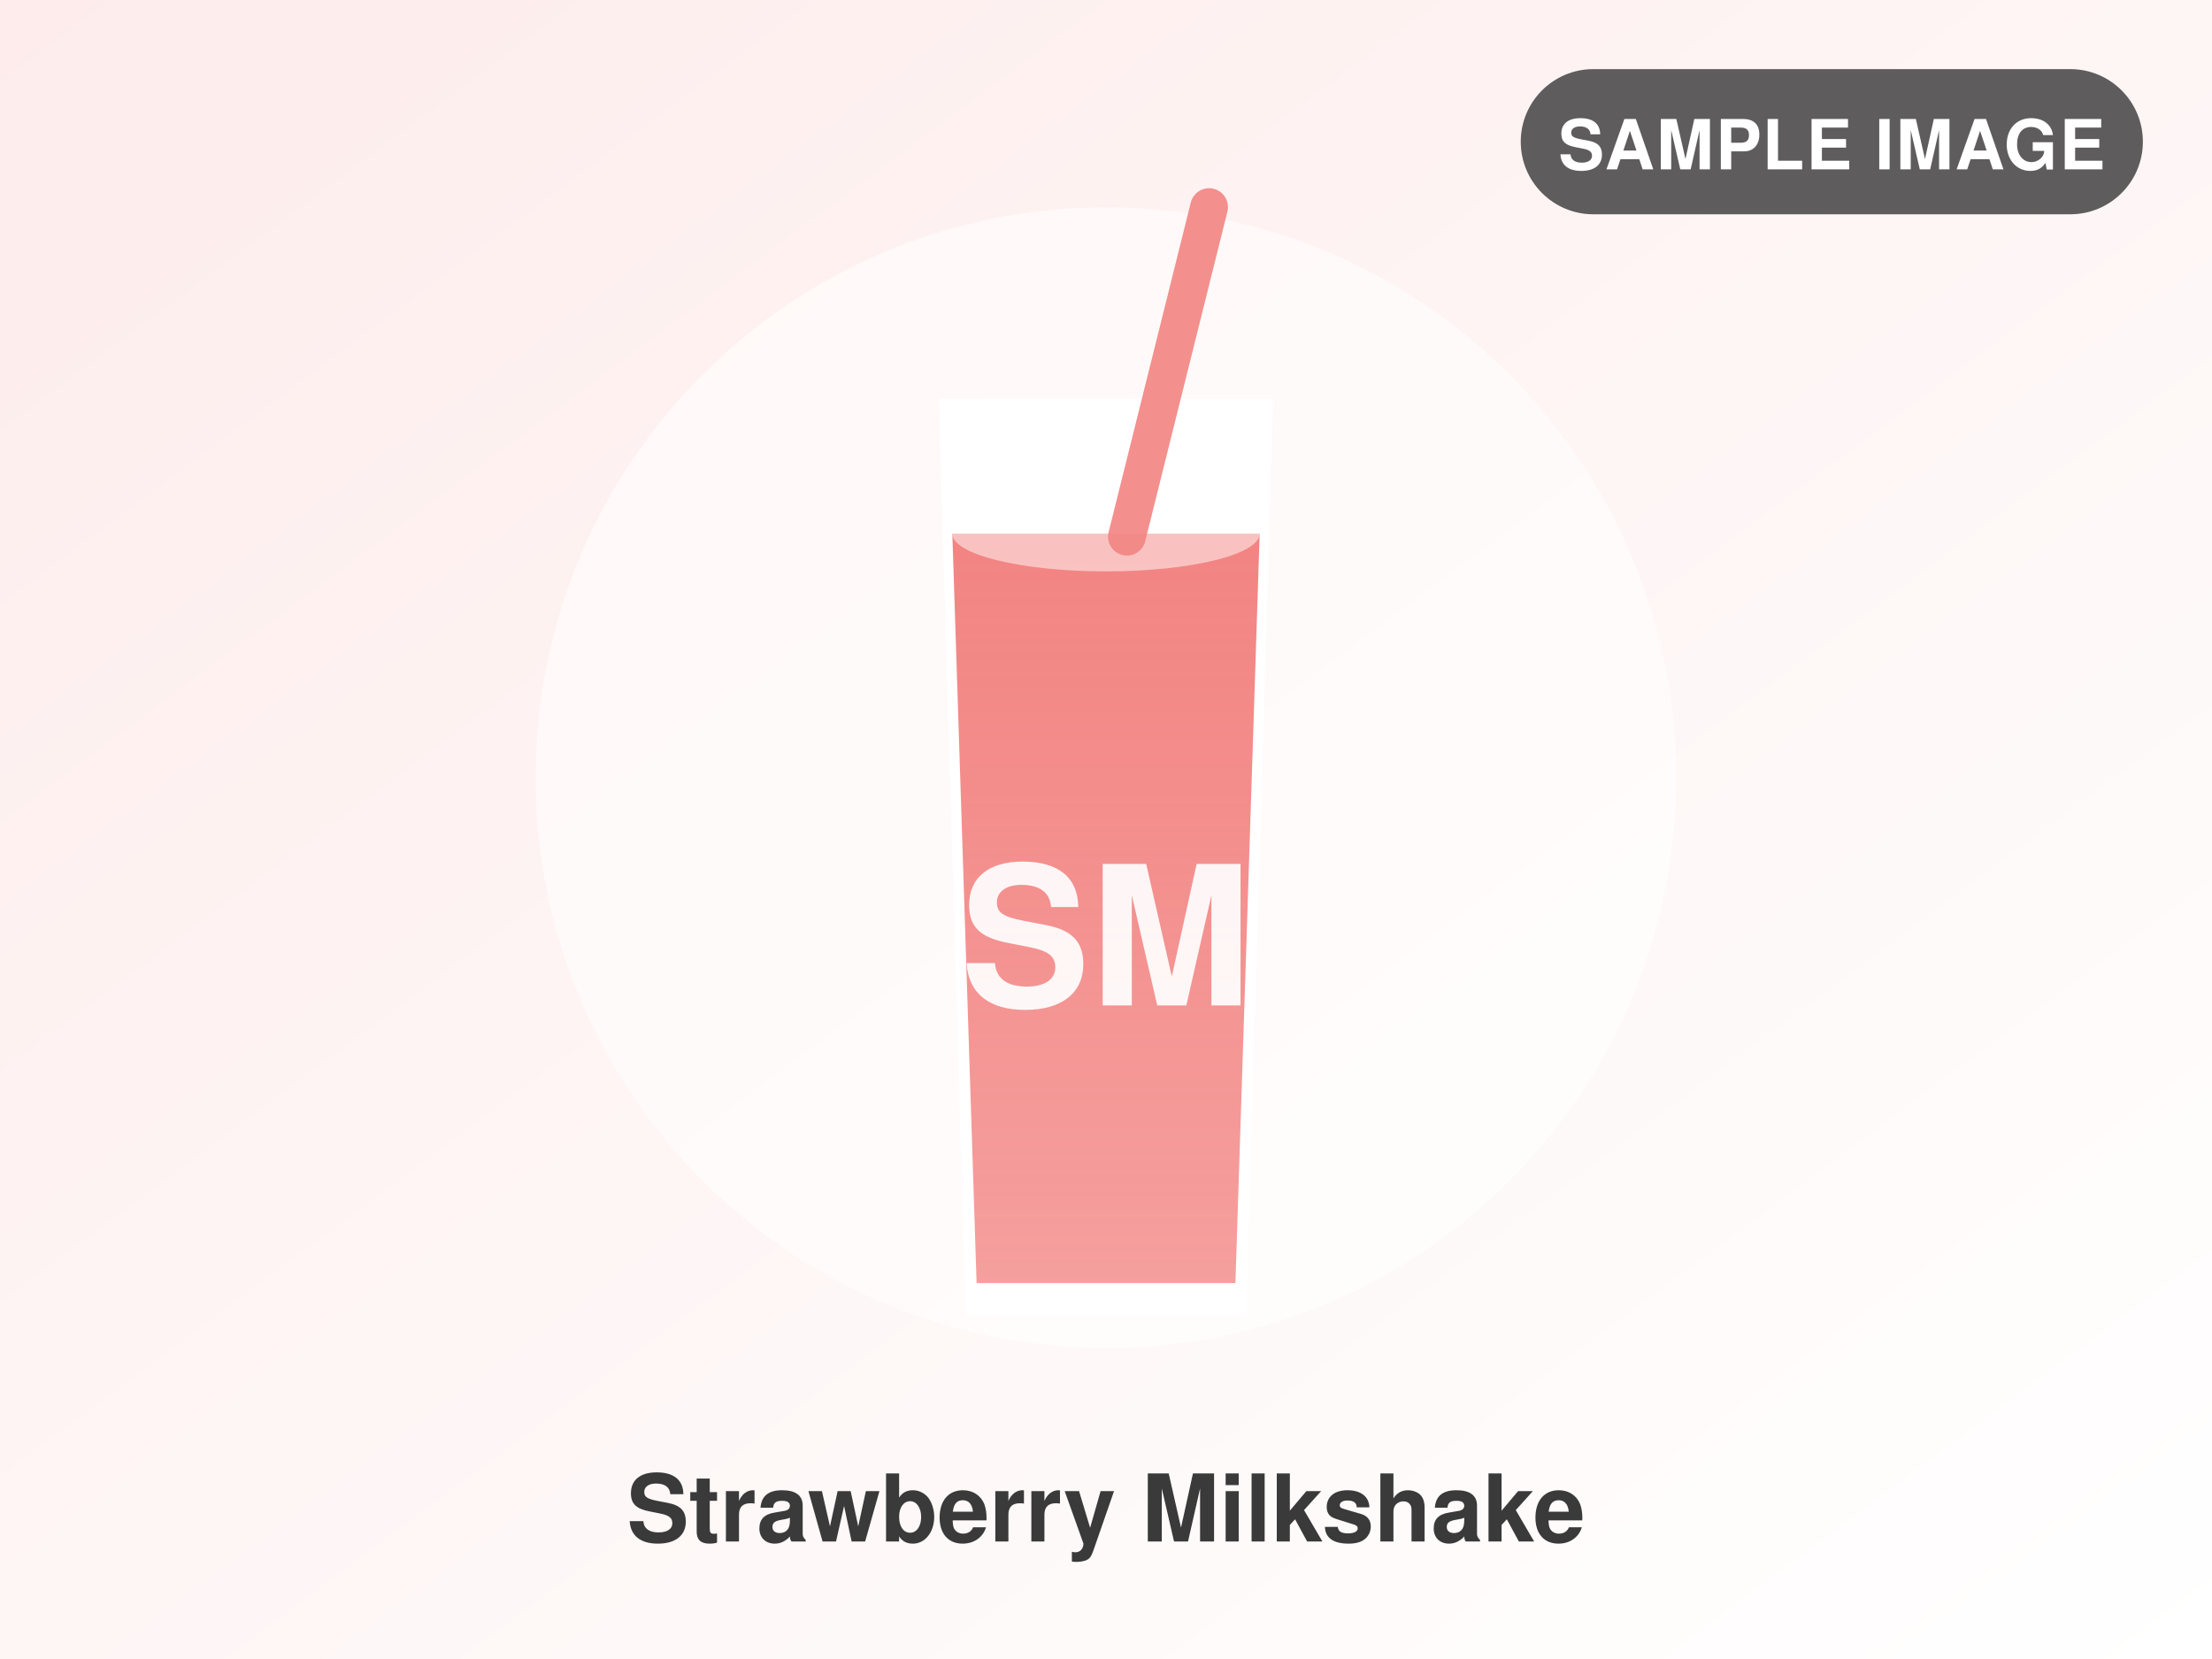
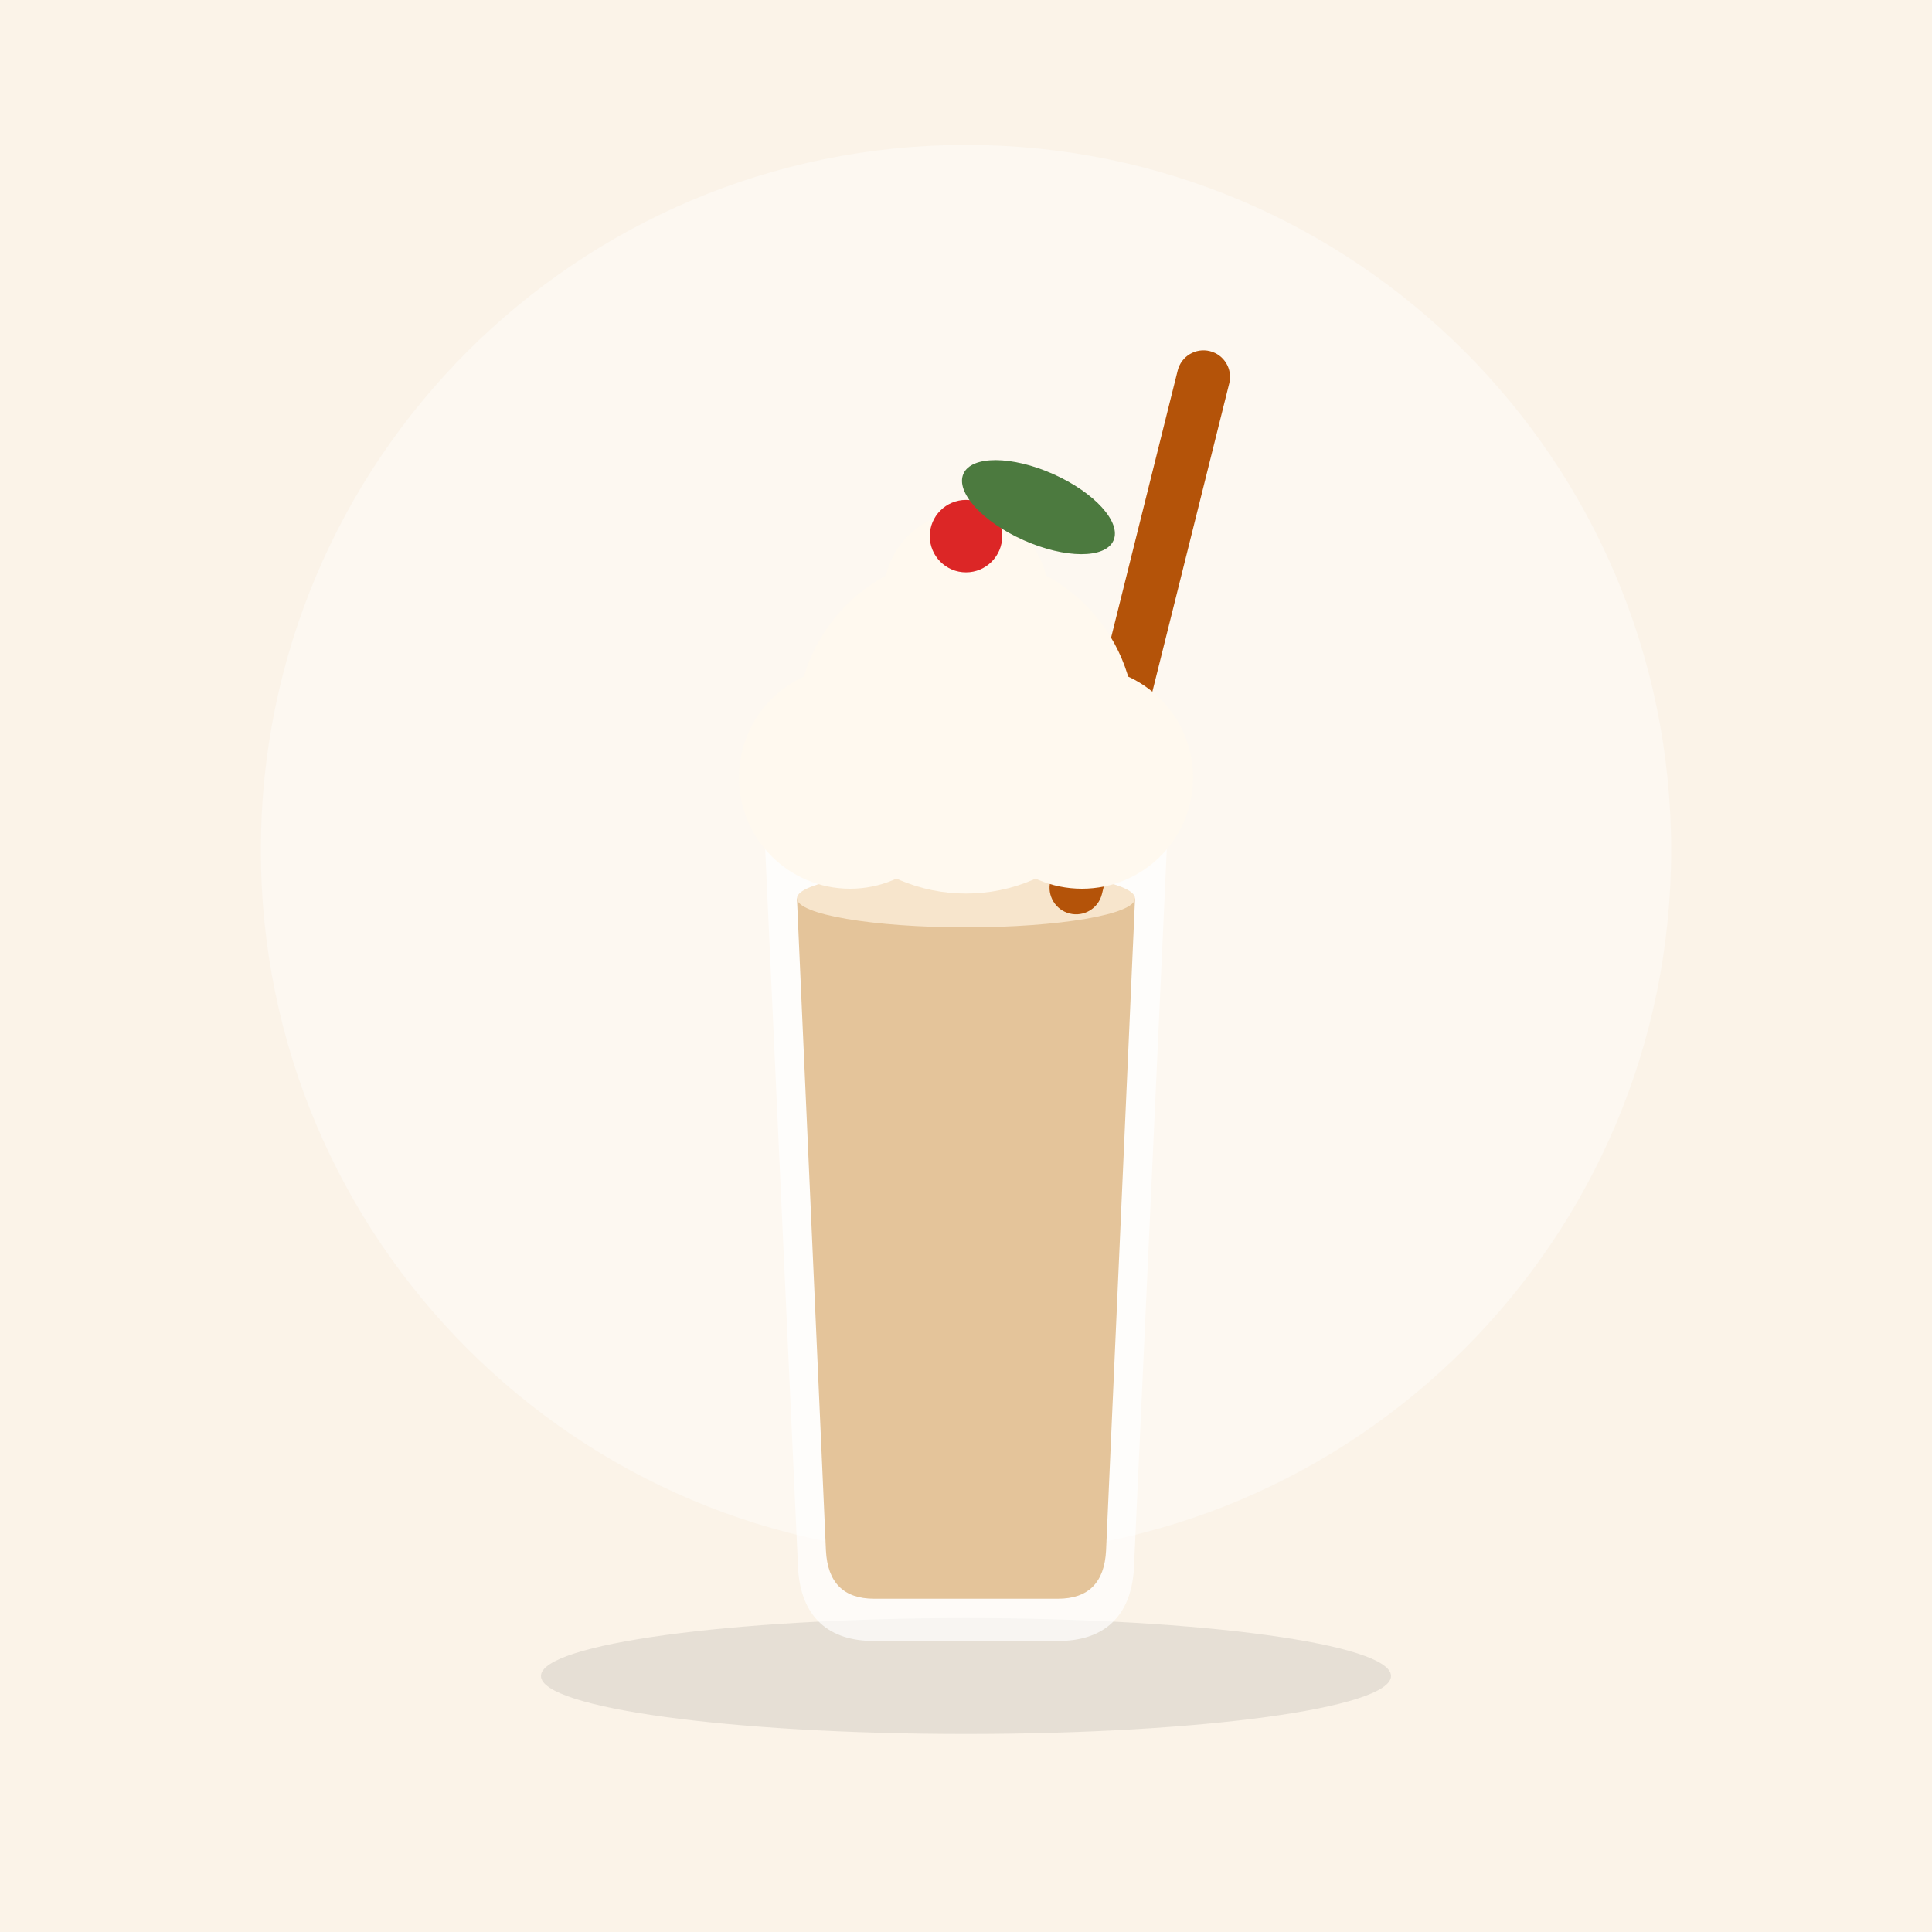
- <svg xmlns="http://www.w3.org/2000/svg" viewBox="0 0 640 480" width="640" height="480" role="img" aria-label="Strawberry Milkshake — sample illustration">
-   <defs>
-     <linearGradient id="bg" x1="0" y1="0" x2="1" y2="1">
-       <stop offset="0" stop-color="#fdeceb" />
-       <stop offset="1" stop-color="#ffffff" />
-     </linearGradient>
-     <linearGradient id="juice" x1="0" y1="0" x2="0" y2="1">
-       <stop offset="0" stop-color="#f28482" />
-       <stop offset="1" stop-color="#f28482" stop-opacity="0.78" />
-     </linearGradient>
-   </defs>
-   <rect width="640" height="480" fill="url(#bg)" />
-   <circle cx="320" cy="225" r="165" fill="#ffffff" opacity="0.55" />
-   <g transform="translate(320 248) scale(0.78)">
-     <path d="M-62 -170 L62 -170 L52 170 L-52 170 Z" fill="#ffffff" opacity="0.92" />
-     <path d="M-57 -120 L57 -120 L48 158 L-48 158 Z" fill="url(#juice)" />
-     <ellipse cx="0" cy="-120" rx="57" ry="14" fill="#ffffff" opacity="0.5" />
-     <rect x="16" y="-250" width="14" height="140" rx="7" fill="#f28482" opacity="0.9" transform="rotate(14 23 -180)" />
-     <text x="0" y="55" text-anchor="middle" font-family="Helvetica,Arial,sans-serif" font-size="72" font-weight="700" fill="#ffffff" opacity="0.92">SM</text>
-   </g>
-   <text x="320" y="446" text-anchor="middle" font-family="Helvetica,Arial,sans-serif" font-size="27" font-weight="600" fill="#3a3a3a">Strawberry Milkshake</text>
+ <svg xmlns="http://www.w3.org/2000/svg" viewBox="0 0 800 800" width="800" height="800" role="img" aria-label="MnM sample product illustration">
+   <rect width="800" height="800" fill="#FBF3E8" />
+   <circle cx="400" cy="352" r="292" fill="#fff" opacity="0.38" />
+   <ellipse cx="400" cy="694" rx="176" ry="24" fill="#2C2A27" opacity="0.10" />
  <g>
-     <rect x="440" y="20" width="180" height="42" rx="21" fill="#3a3a3a" opacity="0.82" />
-     <text x="530" y="49" text-anchor="middle" font-family="Helvetica,Arial,sans-serif" font-size="20" font-weight="700" fill="#ffffff" letter-spacing="0.5">SAMPLE IMAGE</text>
+     <path d="M318 300 H482 L466 650 Q464 676 438 676 H362 Q336 676 334 650 Z" fill="#FFFFFF" opacity="0.7" stroke="#FFFFFF" stroke-width="7" />
+     <path d="M330 372 H470 L458 642 Q457 662 438 662 H362 Q343 662 342 642 Z" fill="#E4C49A" />
+     <ellipse cx="400" cy="372" rx="70" ry="12" fill="#F7E5CC" />
+     <g transform="rotate(14 456 330)">
+       <rect x="444" y="140" width="22" height="240" rx="11" fill="#B45309" />
+     </g>
+     <circle cx="400" cy="300" r="70" fill="#FFF9EF" />
+     <circle cx="352" cy="322" r="46" fill="#FFF9EF" />
+     <circle cx="448" cy="322" r="46" fill="#FFF9EF" />
+     <circle cx="400" cy="246" r="34" fill="#FFF9EF" />
+     <circle cx="400" cy="222" r="15" fill="#DC2626" />
+     <ellipse cx="430" cy="210" rx="34" ry="15" fill="#4C7A3F" transform="rotate(24 430 210)" />
  </g>
</svg>
